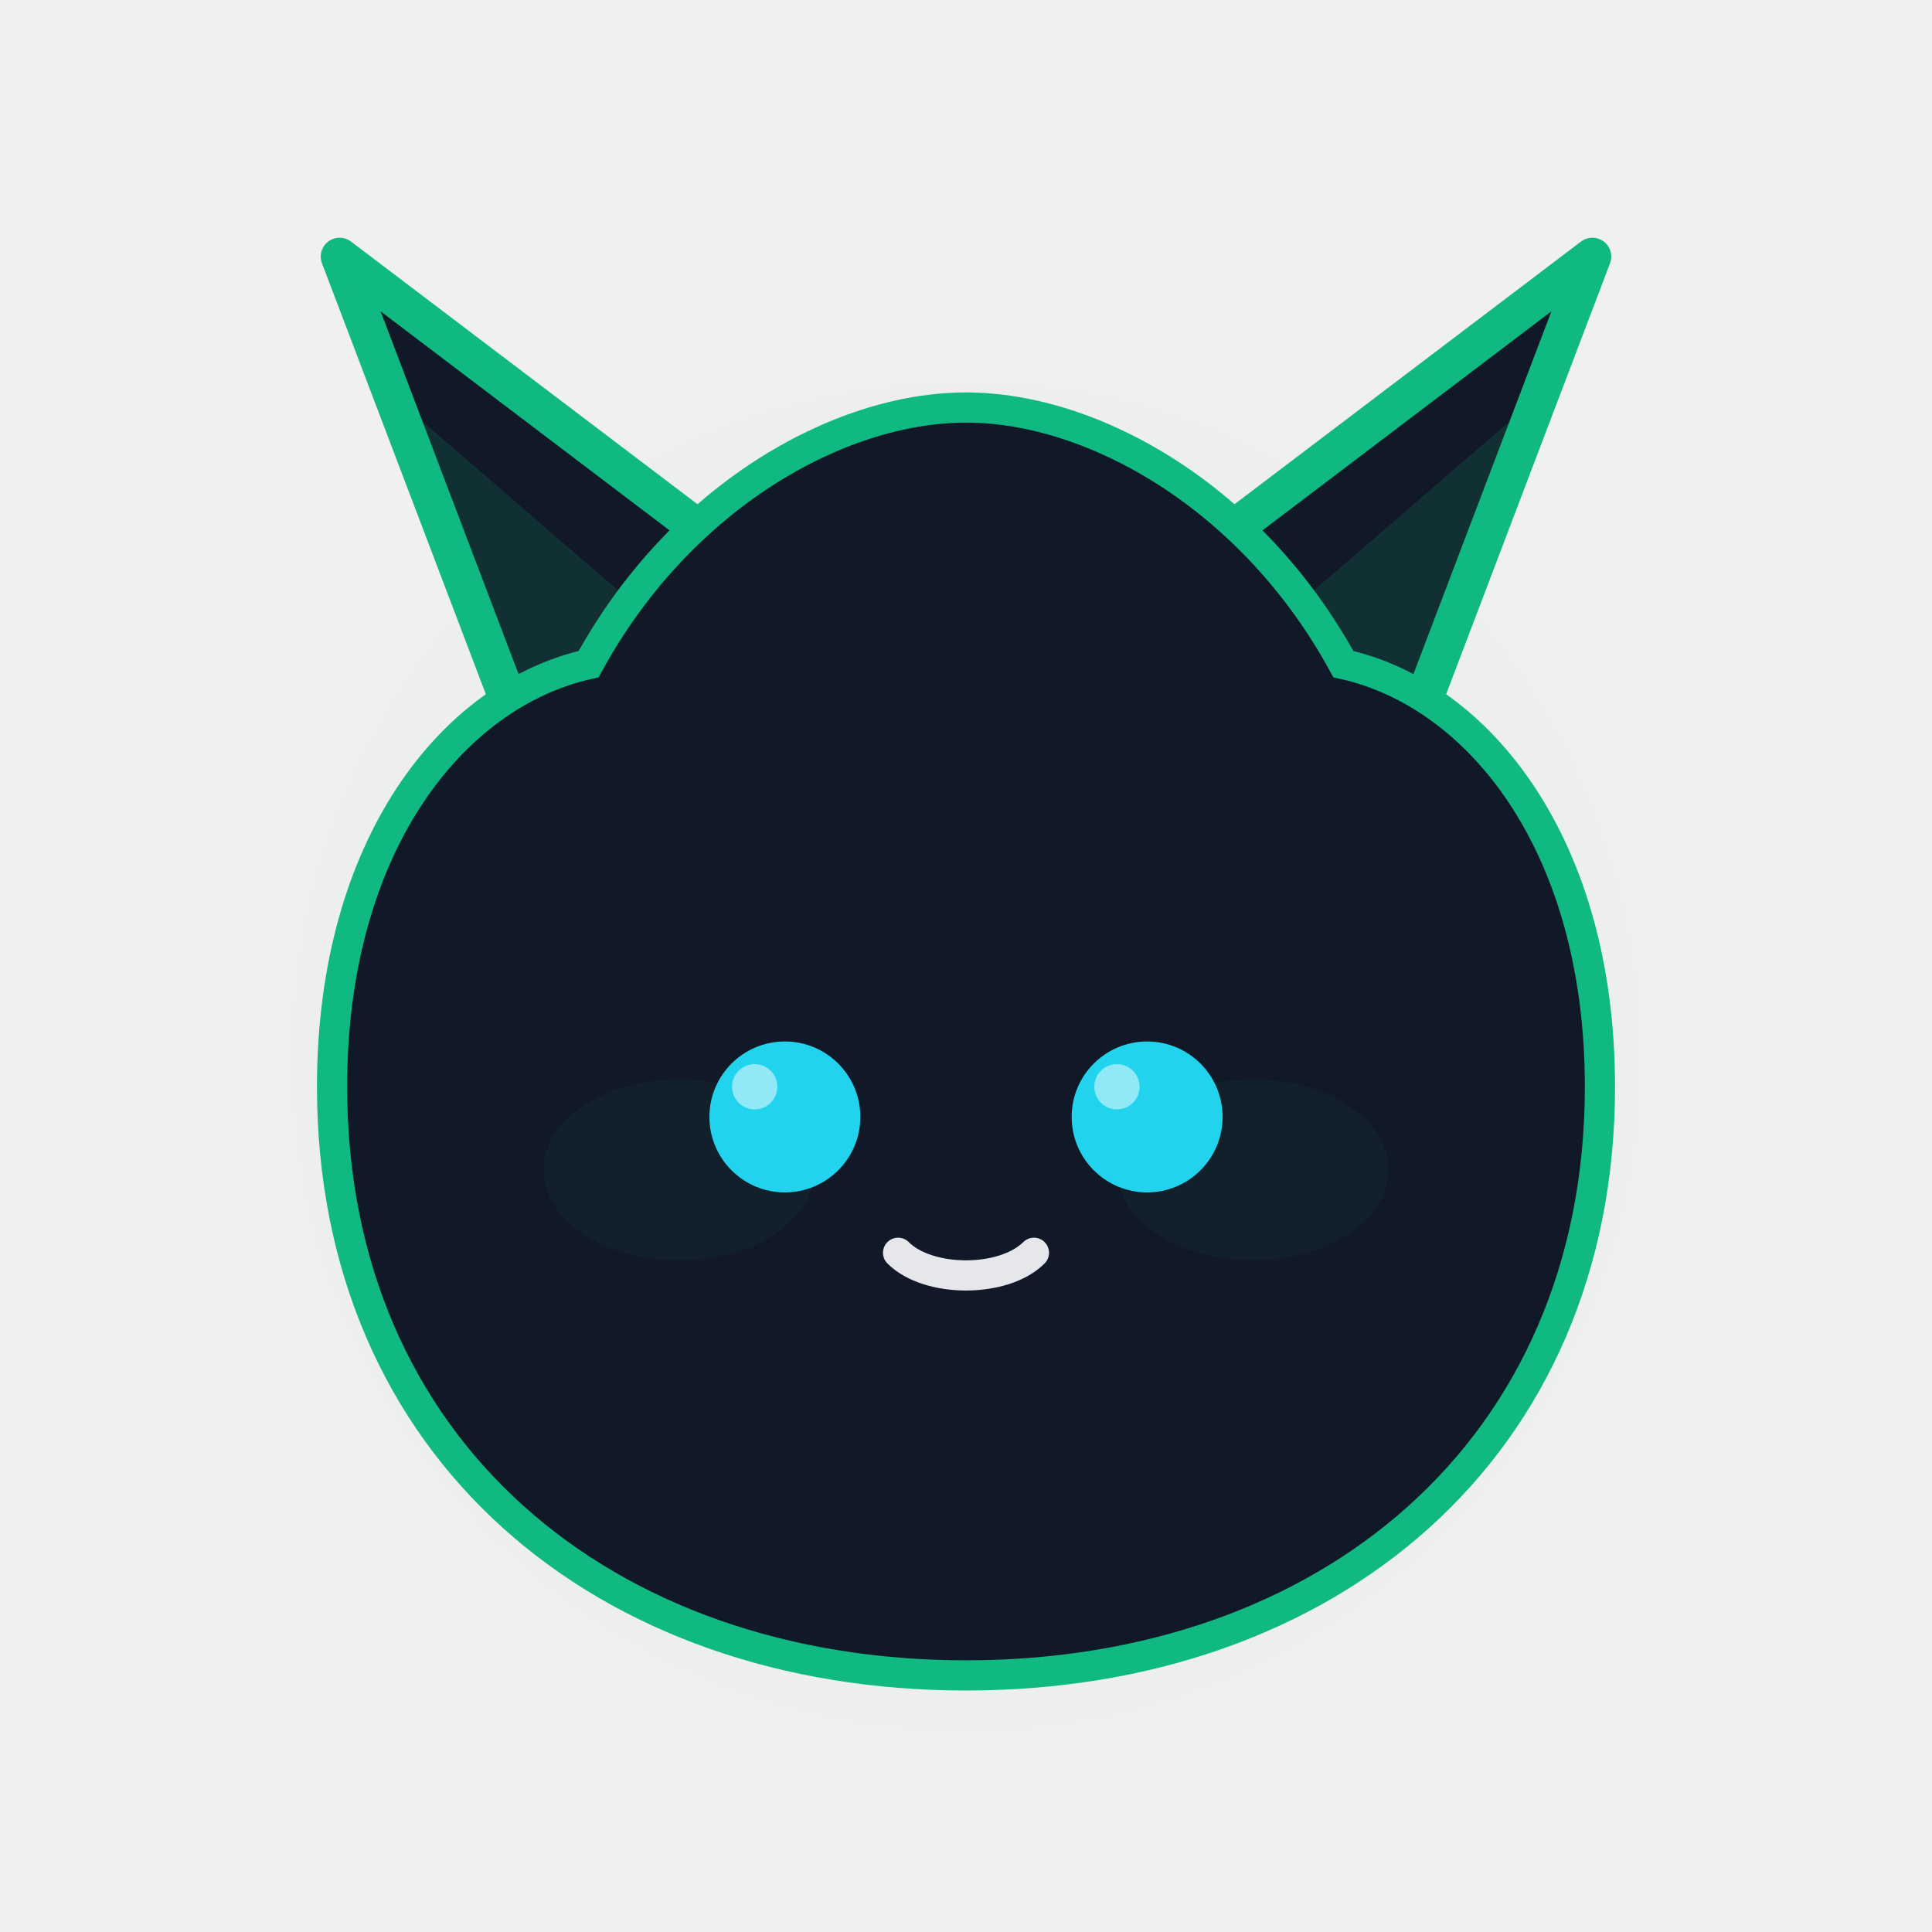
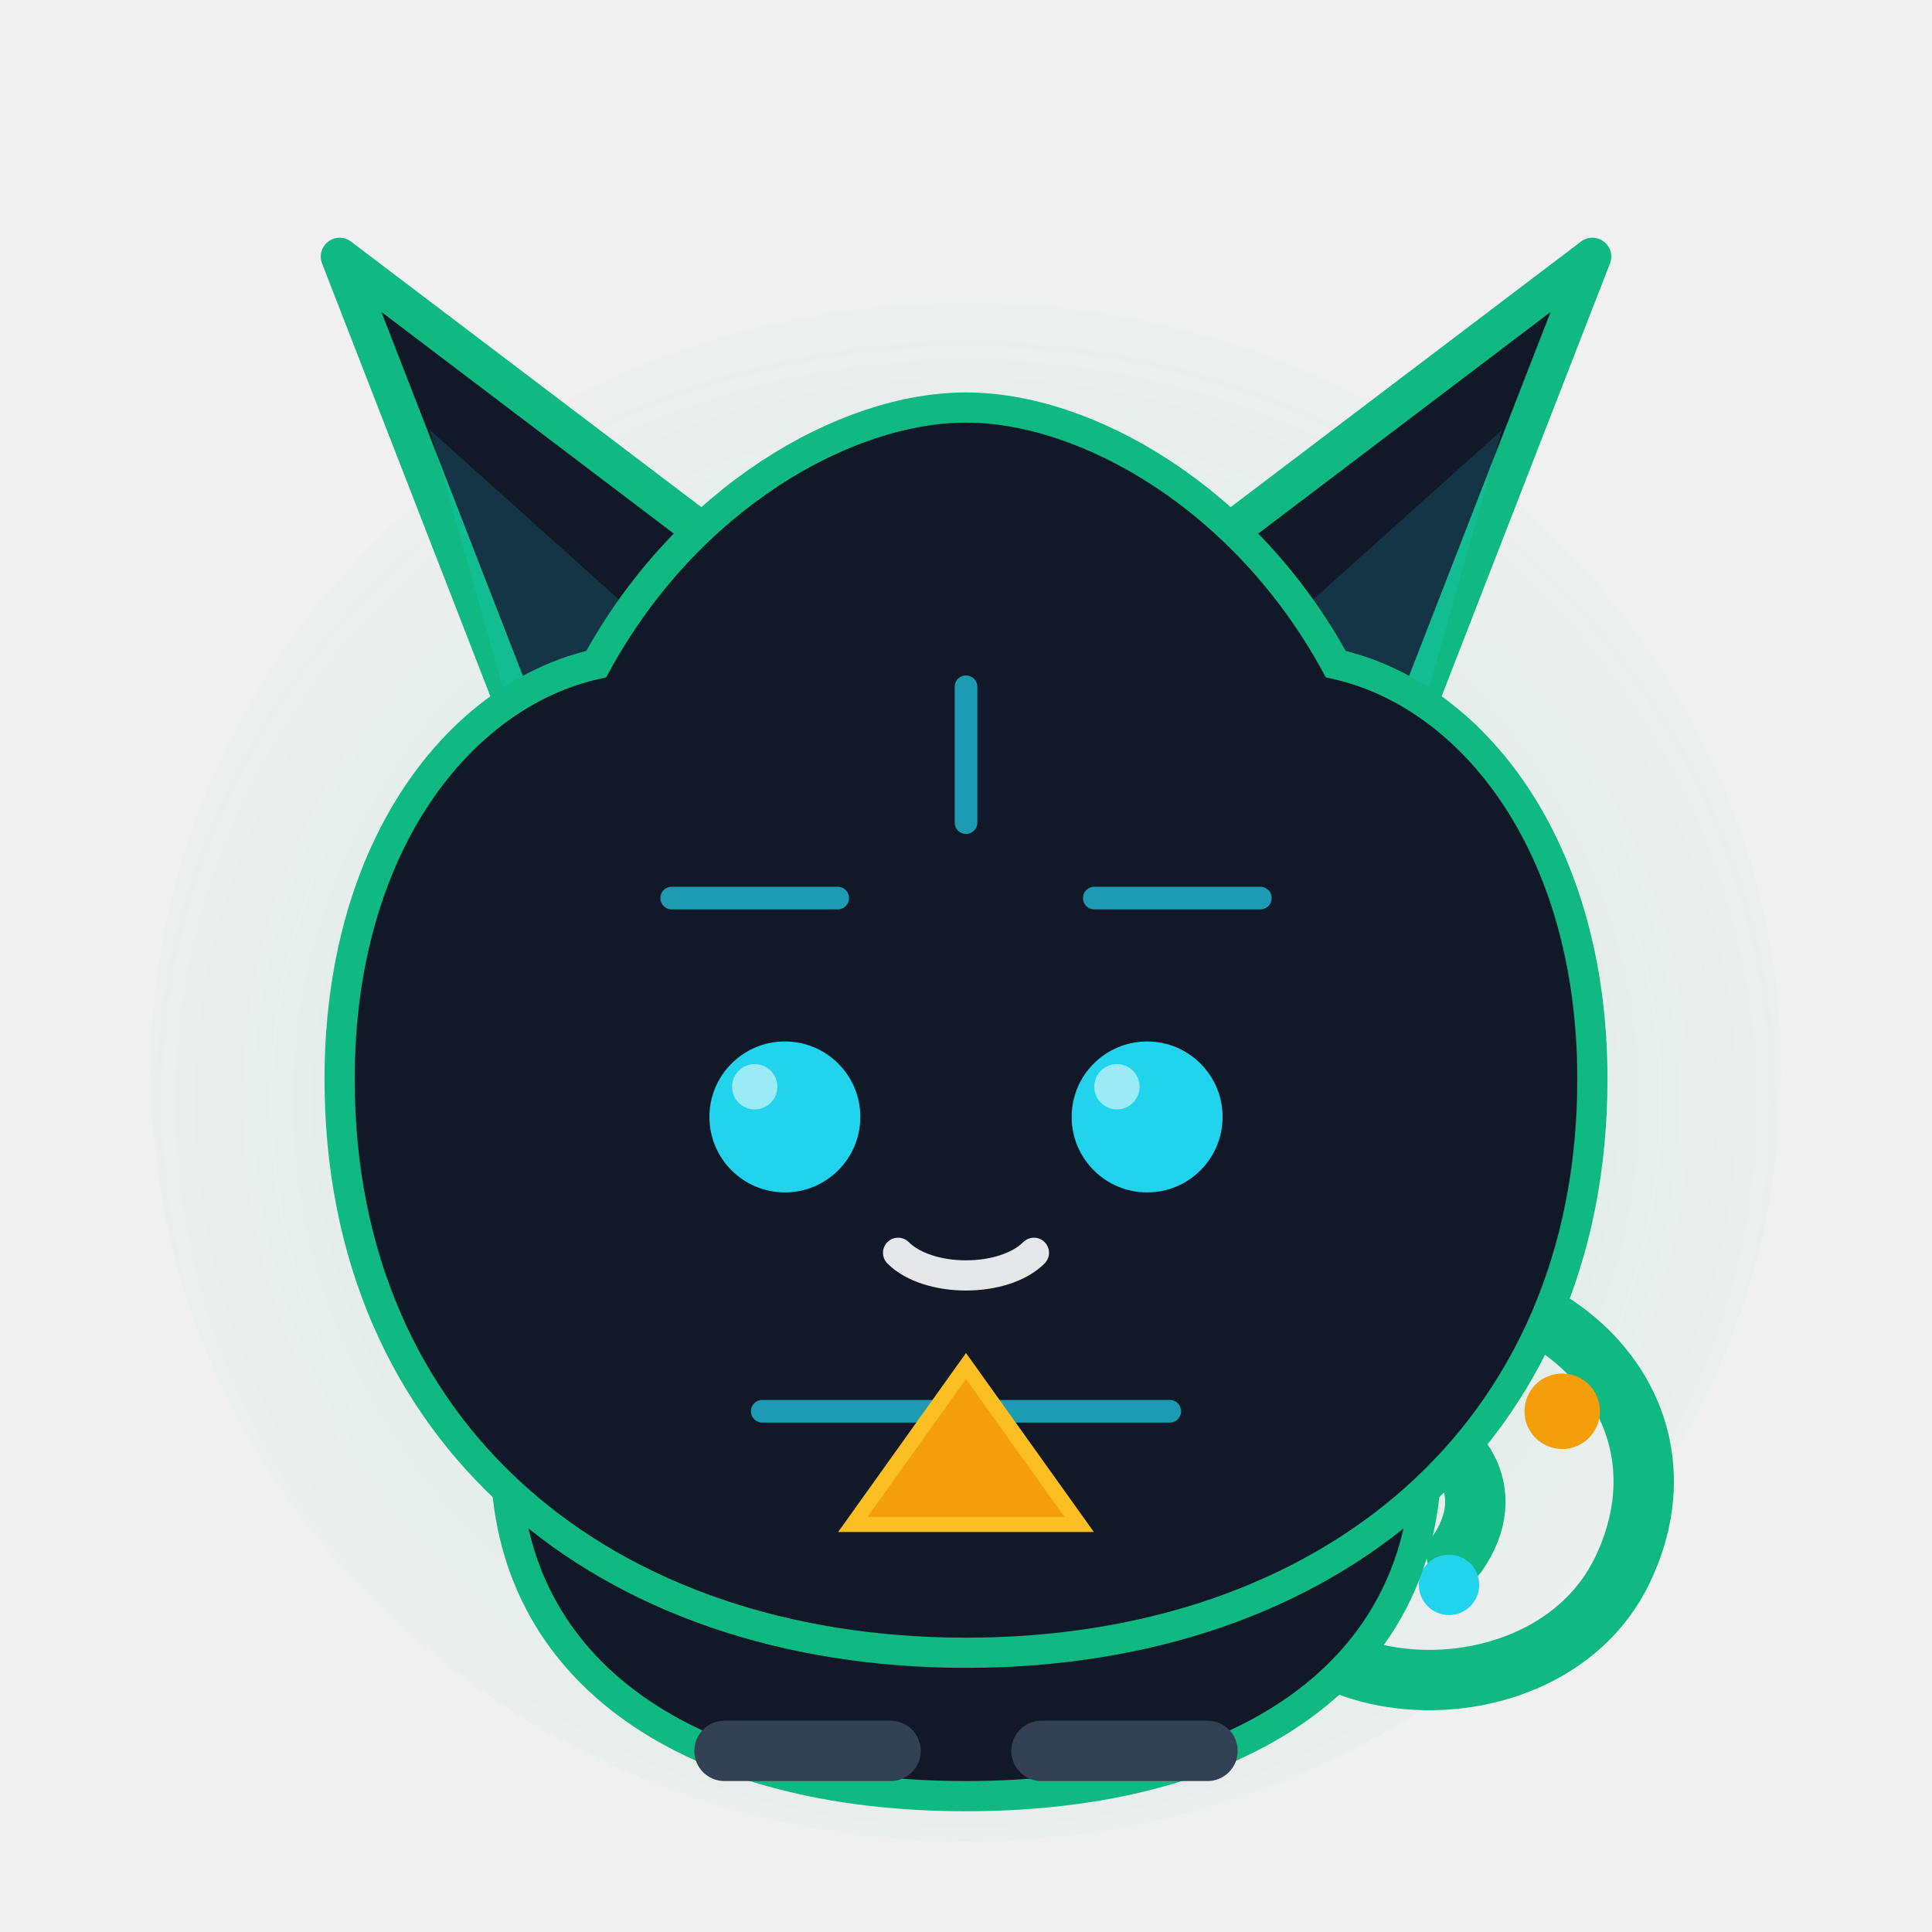
- <svg xmlns="http://www.w3.org/2000/svg" viewBox="0 0 256 256">
+ <svg xmlns="http://www.w3.org/2000/svg" viewBox="0 0 256 256" role="img" aria-labelledby="title desc">
  <defs>
-     <radialGradient id="glowBg" cx="50%" cy="50%" r="50%">
-       <stop offset="0%" stop-color="#10B981" stop-opacity="0.10" />
+     <radialGradient id="g" cx="50%" cy="52%" r="55%">
+       <stop offset="0%" stop-color="#10B981" stop-opacity=".18" />
      <stop offset="100%" stop-color="#10B981" stop-opacity="0" />
    </radialGradient>
-     <linearGradient id="faceGrad" x1="48" y1="36" x2="208" y2="228">
+     <linearGradient id="b" x1="52" y1="38" x2="205" y2="226">
      <stop stop-color="#111827" />
-       <stop offset="1" stop-color="#0f0f0f" />
+       <stop offset="1" stop-color="#0B0F19" />
    </linearGradient>
  </defs>
-   <ellipse cx="128" cy="140" rx="100" ry="100" fill="url(#glowBg)" />
-   <path d="M72 105 45 34l62 47" fill="#111827" stroke="#10B981" stroke-width="5" stroke-linejoin="round" />
-   <path d="M72 105 55 55l44 38" fill="#10B981" opacity="0.15" />
-   <path d="M184 105 211 34l-62 47" fill="#111827" stroke="#10B981" stroke-width="5" stroke-linejoin="round" />
-   <path d="M184 105 201 55l-44 38" fill="#10B981" opacity="0.15" />
-   <path d="M78 88c12-22 33-34 50-34s38 12 50 34c18 4 34 24 34 56 0 48-36 78-84 78s-84-30-84-78c0-32 16-52 34-56Z" fill="url(#faceGrad)" stroke="#10B981" stroke-width="4" />
-   <ellipse cx="90" cy="155" rx="18" ry="12" fill="#10B981" opacity="0.05" />
-   <ellipse cx="166" cy="155" rx="18" ry="12" fill="#10B981" opacity="0.05" />
+   <ellipse cx="128" cy="142" rx="108" ry="102" fill="url(#g)" />
+   <path d="M174 171c29-7 52 14 41 37-11 23-54 18-49-9 4-22 39-10 27 7" fill="none" stroke="#10B981" stroke-width="8" stroke-linecap="round" />
+   <circle cx="179" cy="171" r="5" fill="#22D3EE" />
+   <circle cx="207" cy="187" r="5" fill="#F59E0B" />
+   <circle cx="192" cy="210" r="4" fill="#22D3EE" />
+   <path d="M73 106 45 34l62 47" fill="#111827" stroke="#10B981" stroke-width="5" stroke-linejoin="round" />
+   <path d="M183 106 211 34l-62 47" fill="#111827" stroke="#10B981" stroke-width="5" stroke-linejoin="round" />
+   <path d="M70 103 57 57l39 35M186 103 199 57l-39 35" fill="#22D3EE" opacity=".16" />
+   <path d="M92 148c8-14 23-22 36-22s28 8 36 22c17 8 25 24 25 45 0 29-25 45-61 45s-61-16-61-45c0-21 8-37 25-45Z" fill="url(#b)" stroke="#10B981" stroke-width="4" />
+   <path d="M79 88c12-22 33-34 49-34s37 12 49 34c18 4 34 24 34 55 0 47-35 76-83 76s-83-29-83-76c0-31 16-51 34-55Z" fill="url(#b)" stroke="#10B981" stroke-width="4" />
+   <path d="M89 119h22m34 0h22M128 91v18M101 187h54" stroke="#22D3EE" stroke-width="3" stroke-linecap="round" opacity=".7" />
  <circle cx="104" cy="148" r="10" fill="#22D3EE" />
  <circle cx="152" cy="148" r="10" fill="#22D3EE" />
-   <circle cx="100" cy="144" r="3" fill="#ffffff" opacity="0.5" />
-   <circle cx="148" cy="144" r="3" fill="#ffffff" opacity="0.5" />
+   <circle cx="100" cy="144" r="3" fill="#fff" opacity=".55" />
+   <circle cx="148" cy="144" r="3" fill="#fff" opacity=".55" />
  <path d="M119 166c4 4 14 4 18 0" fill="none" stroke="#E5E7EB" stroke-width="4" stroke-linecap="round" />
+   <path d="M128 181l15 21h-30l15-21Z" fill="#F59E0B" stroke="#FBBF24" stroke-width="2" />
+   <path d="M96 232h22m20 0h22" stroke="#334155" stroke-width="8" stroke-linecap="round" />
</svg>
